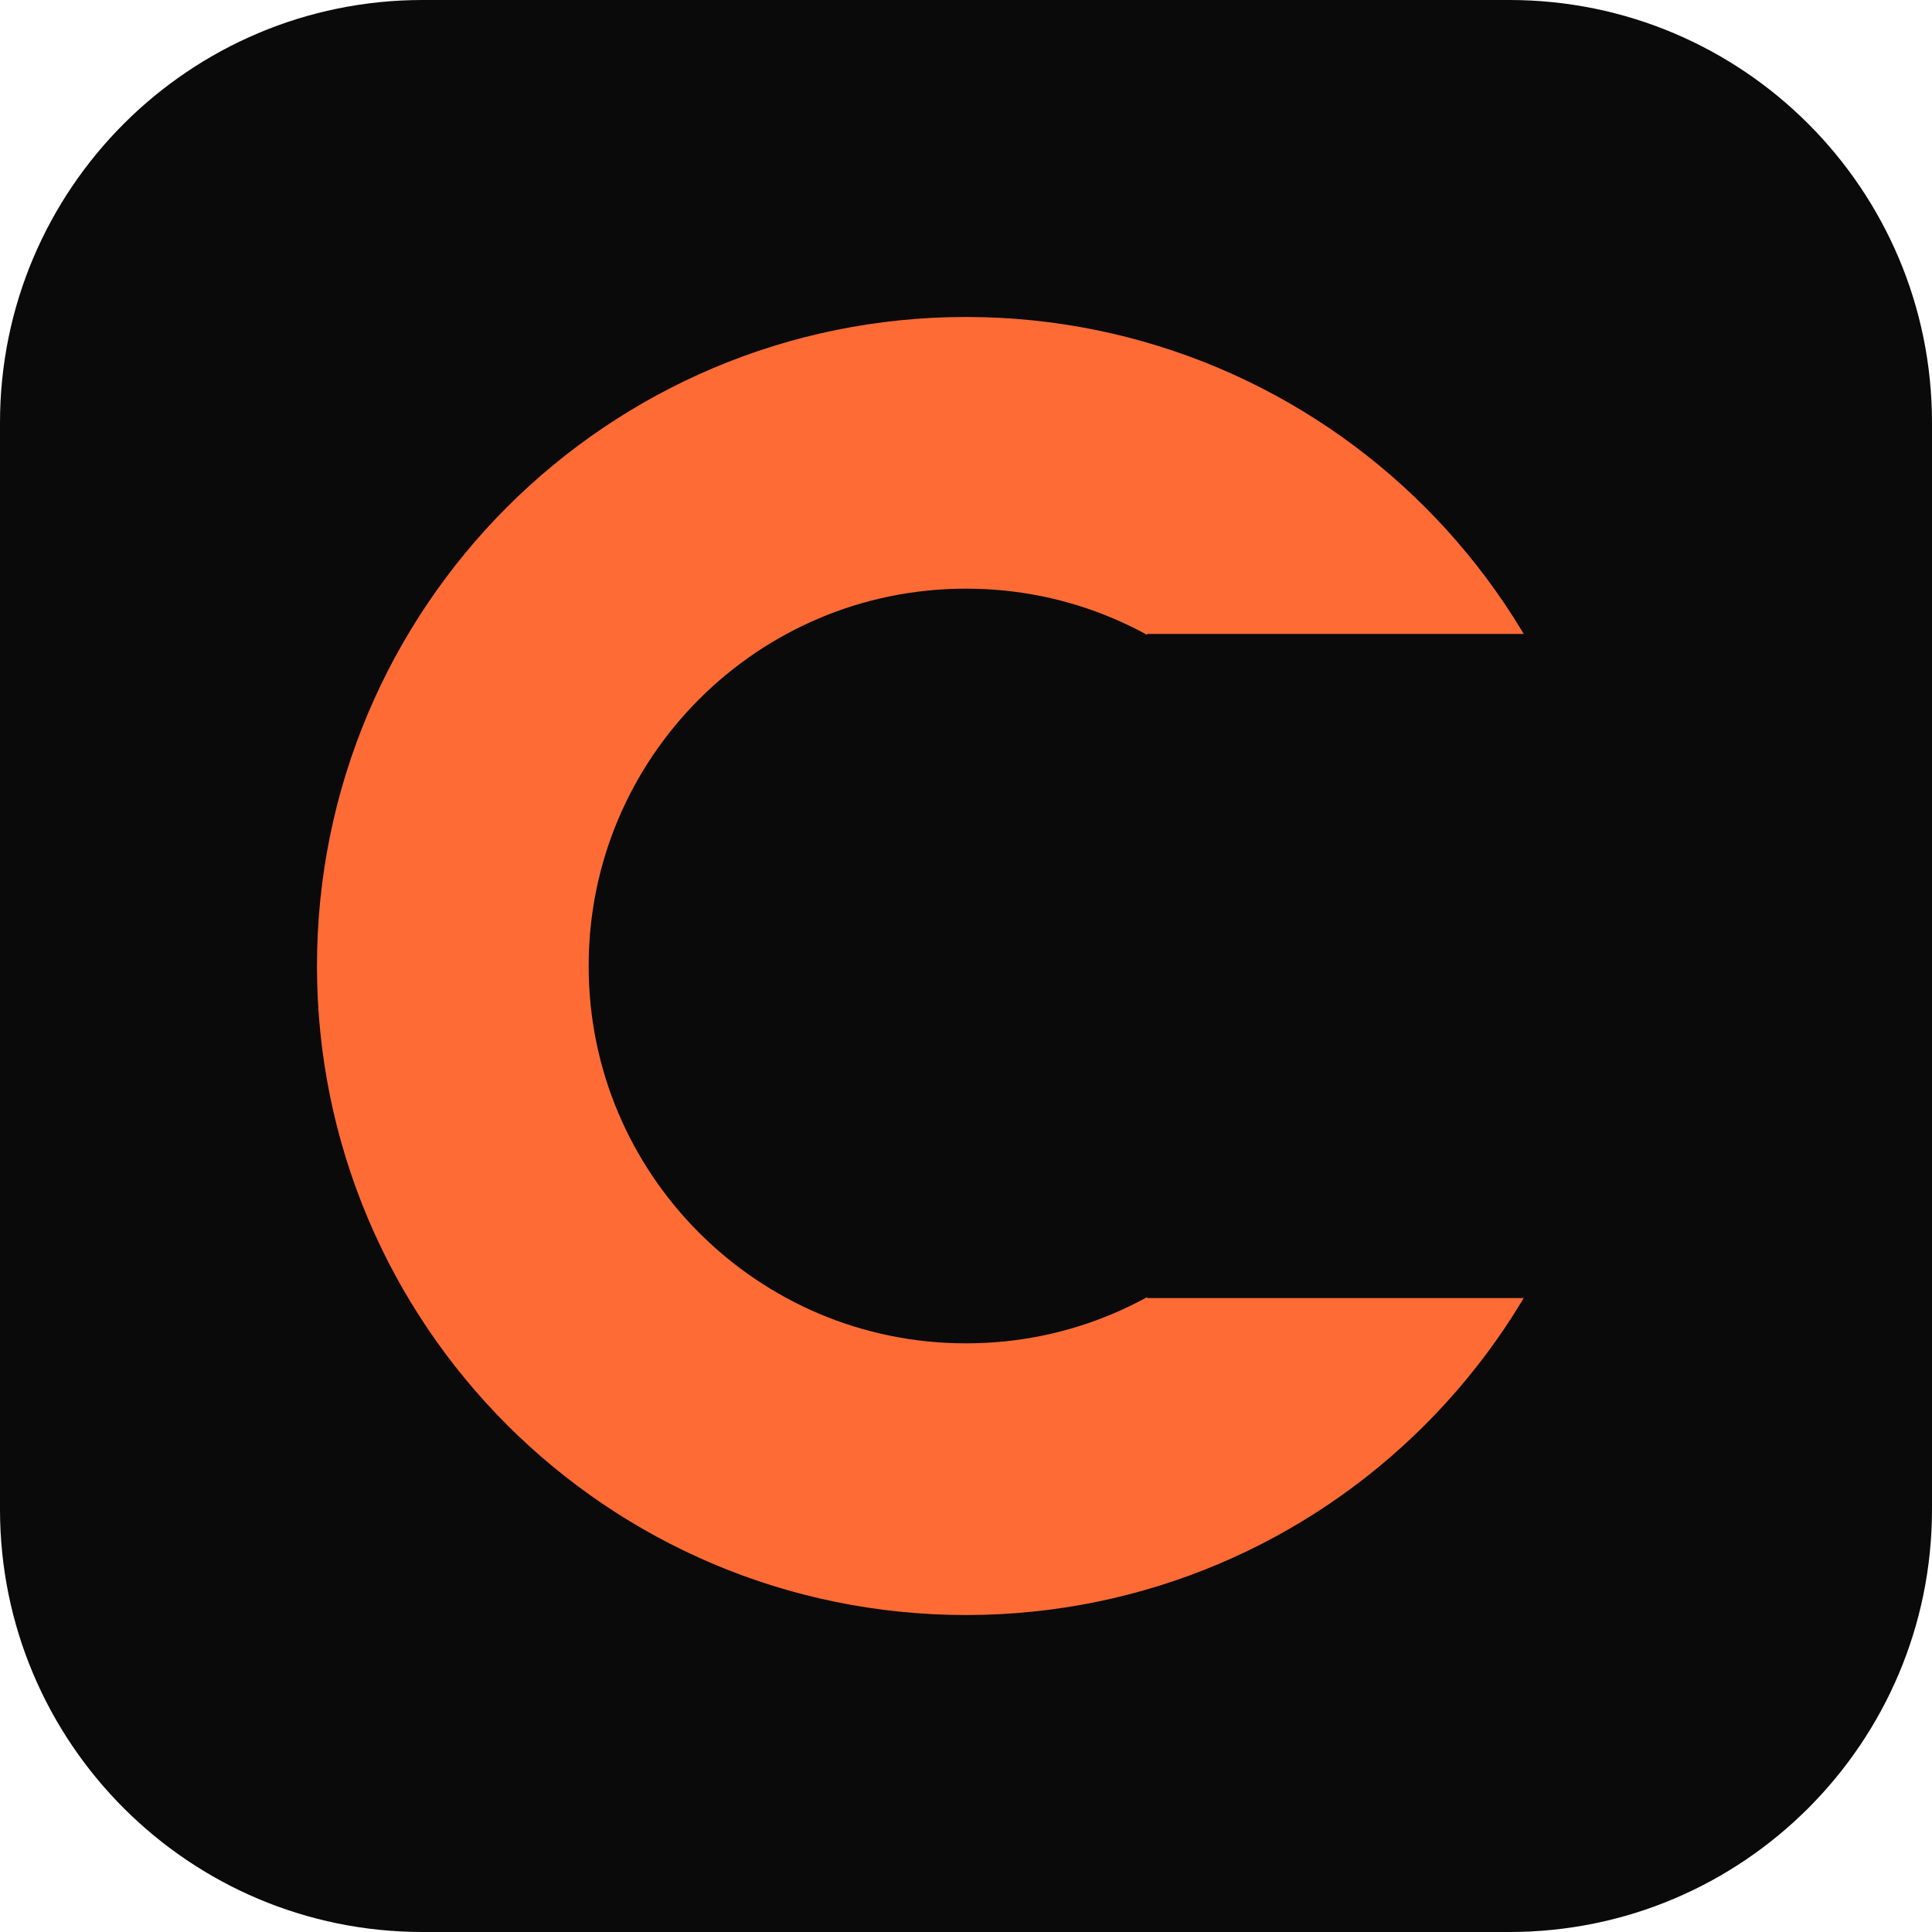
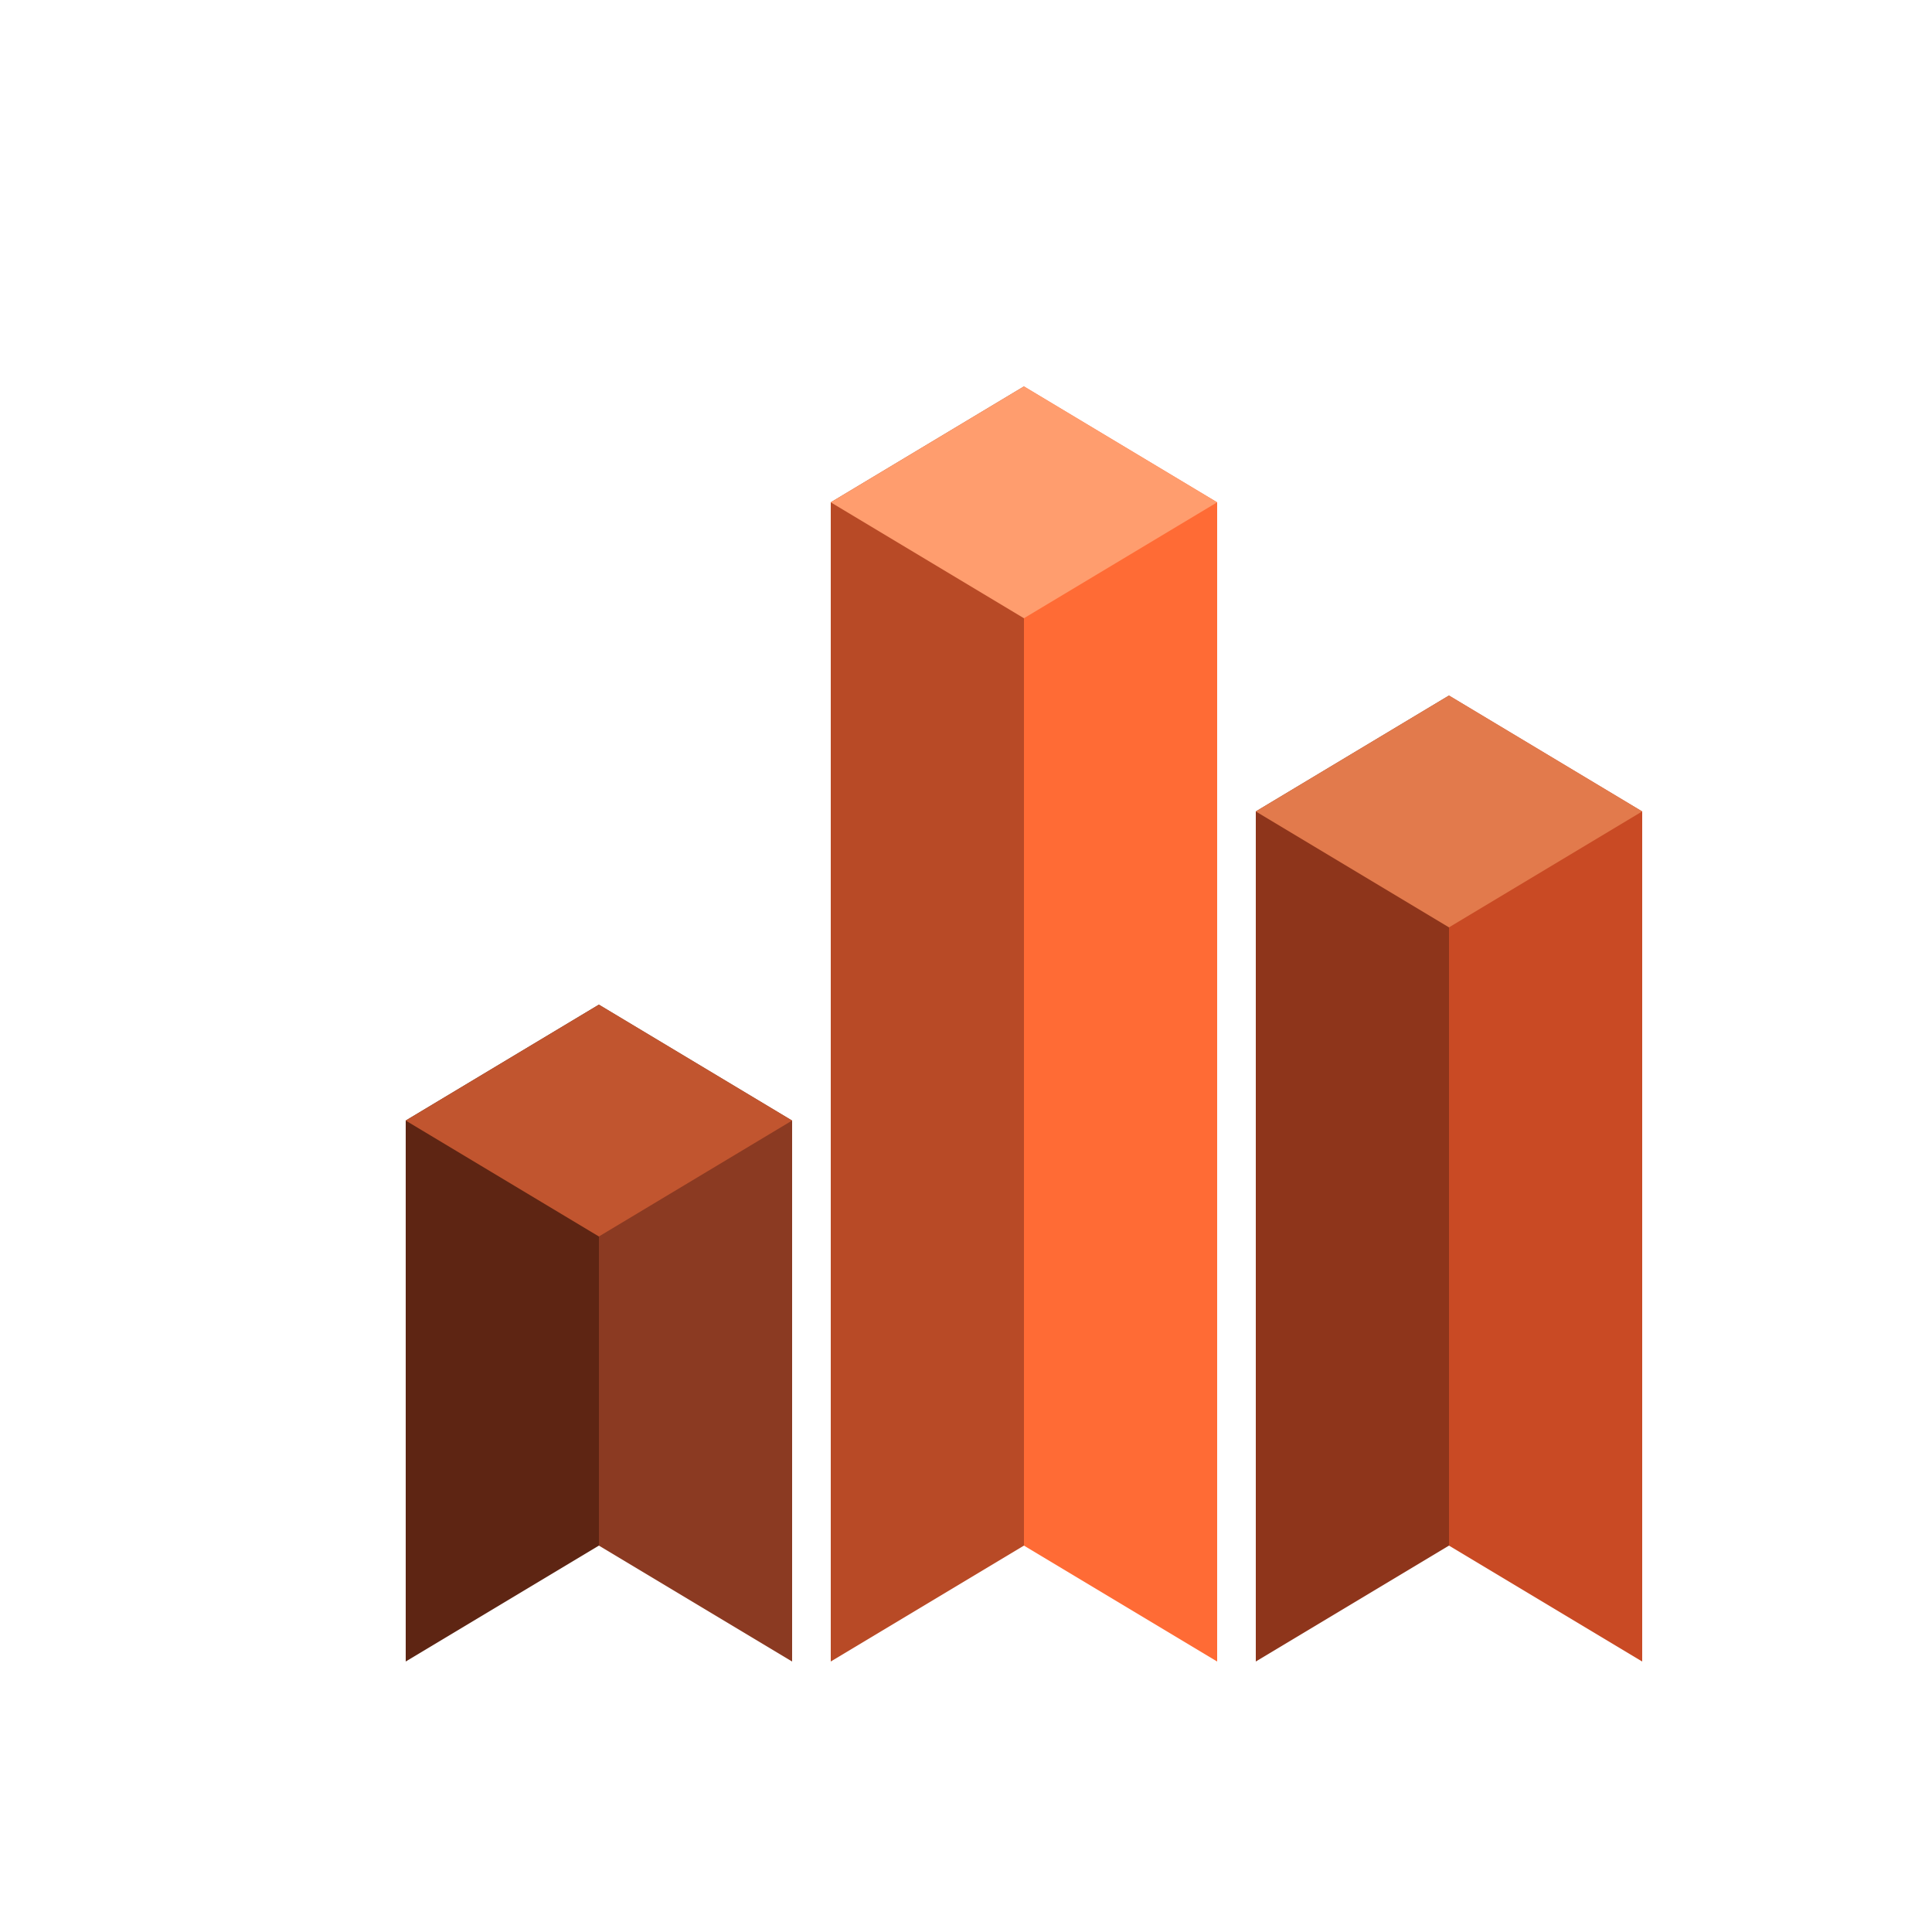
- <svg xmlns="http://www.w3.org/2000/svg" viewBox="0 0 64 64">
-   <rect width="64" height="64" rx="14" fill="#0A0A0B" />
-   <circle cx="32" cy="32" r="17" fill="none" stroke="#FF6B35" stroke-width="9" />
-   <rect x="38" y="21" width="18" height="22" fill="#0A0A0B" />
+ <svg xmlns="http://www.w3.org/2000/svg" viewBox="0 0 100 100">
+   <polygon points="21,58 31,52 31,80 21,86" fill="#5E2513" />
+   <polygon points="31,52 41,58 41,86 31,80" fill="#8B3A22" />
+   <polygon points="21,58 31,52 41,58 31,64" fill="#C1552F" />
+   <polygon points="43,26 53,20 53,80 43,86" fill="#B84A26" />
+   <polygon points="53,20 63,26 63,86 53,80" fill="#FF6B35" />
+   <polygon points="43,26 53,20 63,26 53,32" fill="#FF9D6E" />
+   <polygon points="65,42 75,36 75,80 65,86" fill="#8E351B" />
+   <polygon points="75,36 85,42 85,86 75,80" fill="#C94A24" />
+   <polygon points="65,42 75,36 85,42 75,48" fill="#E27A4C" />
</svg>
